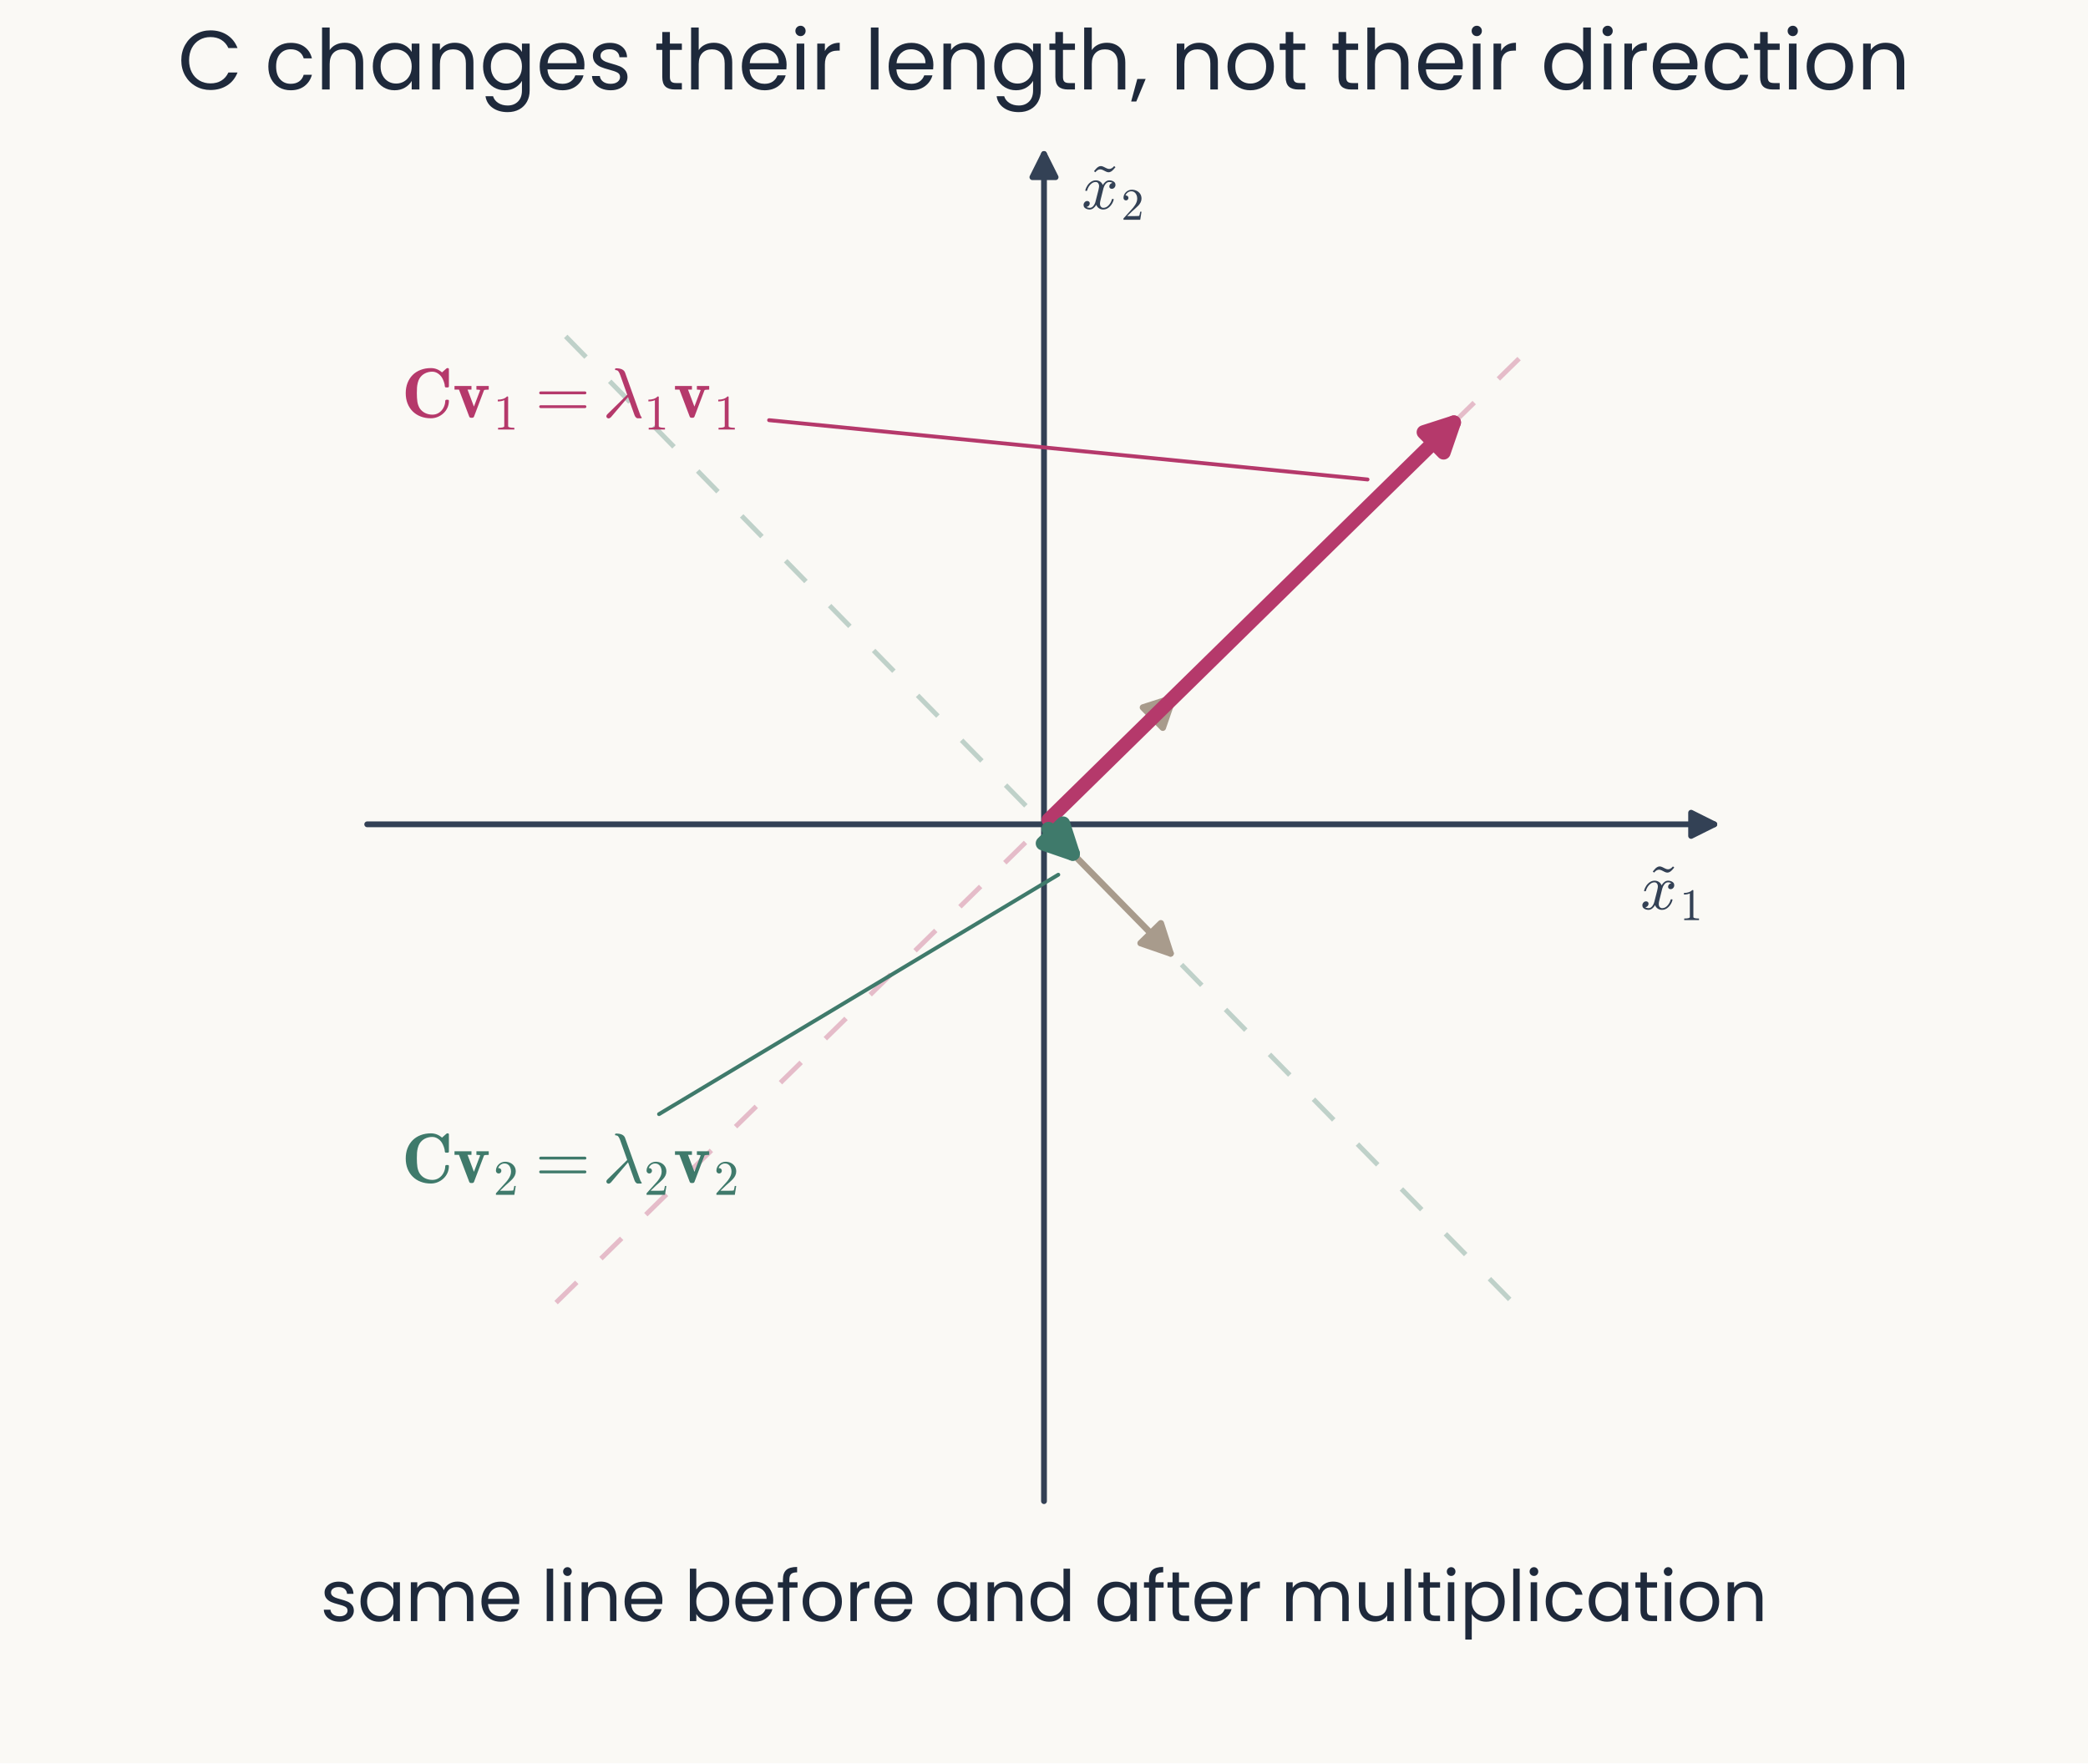
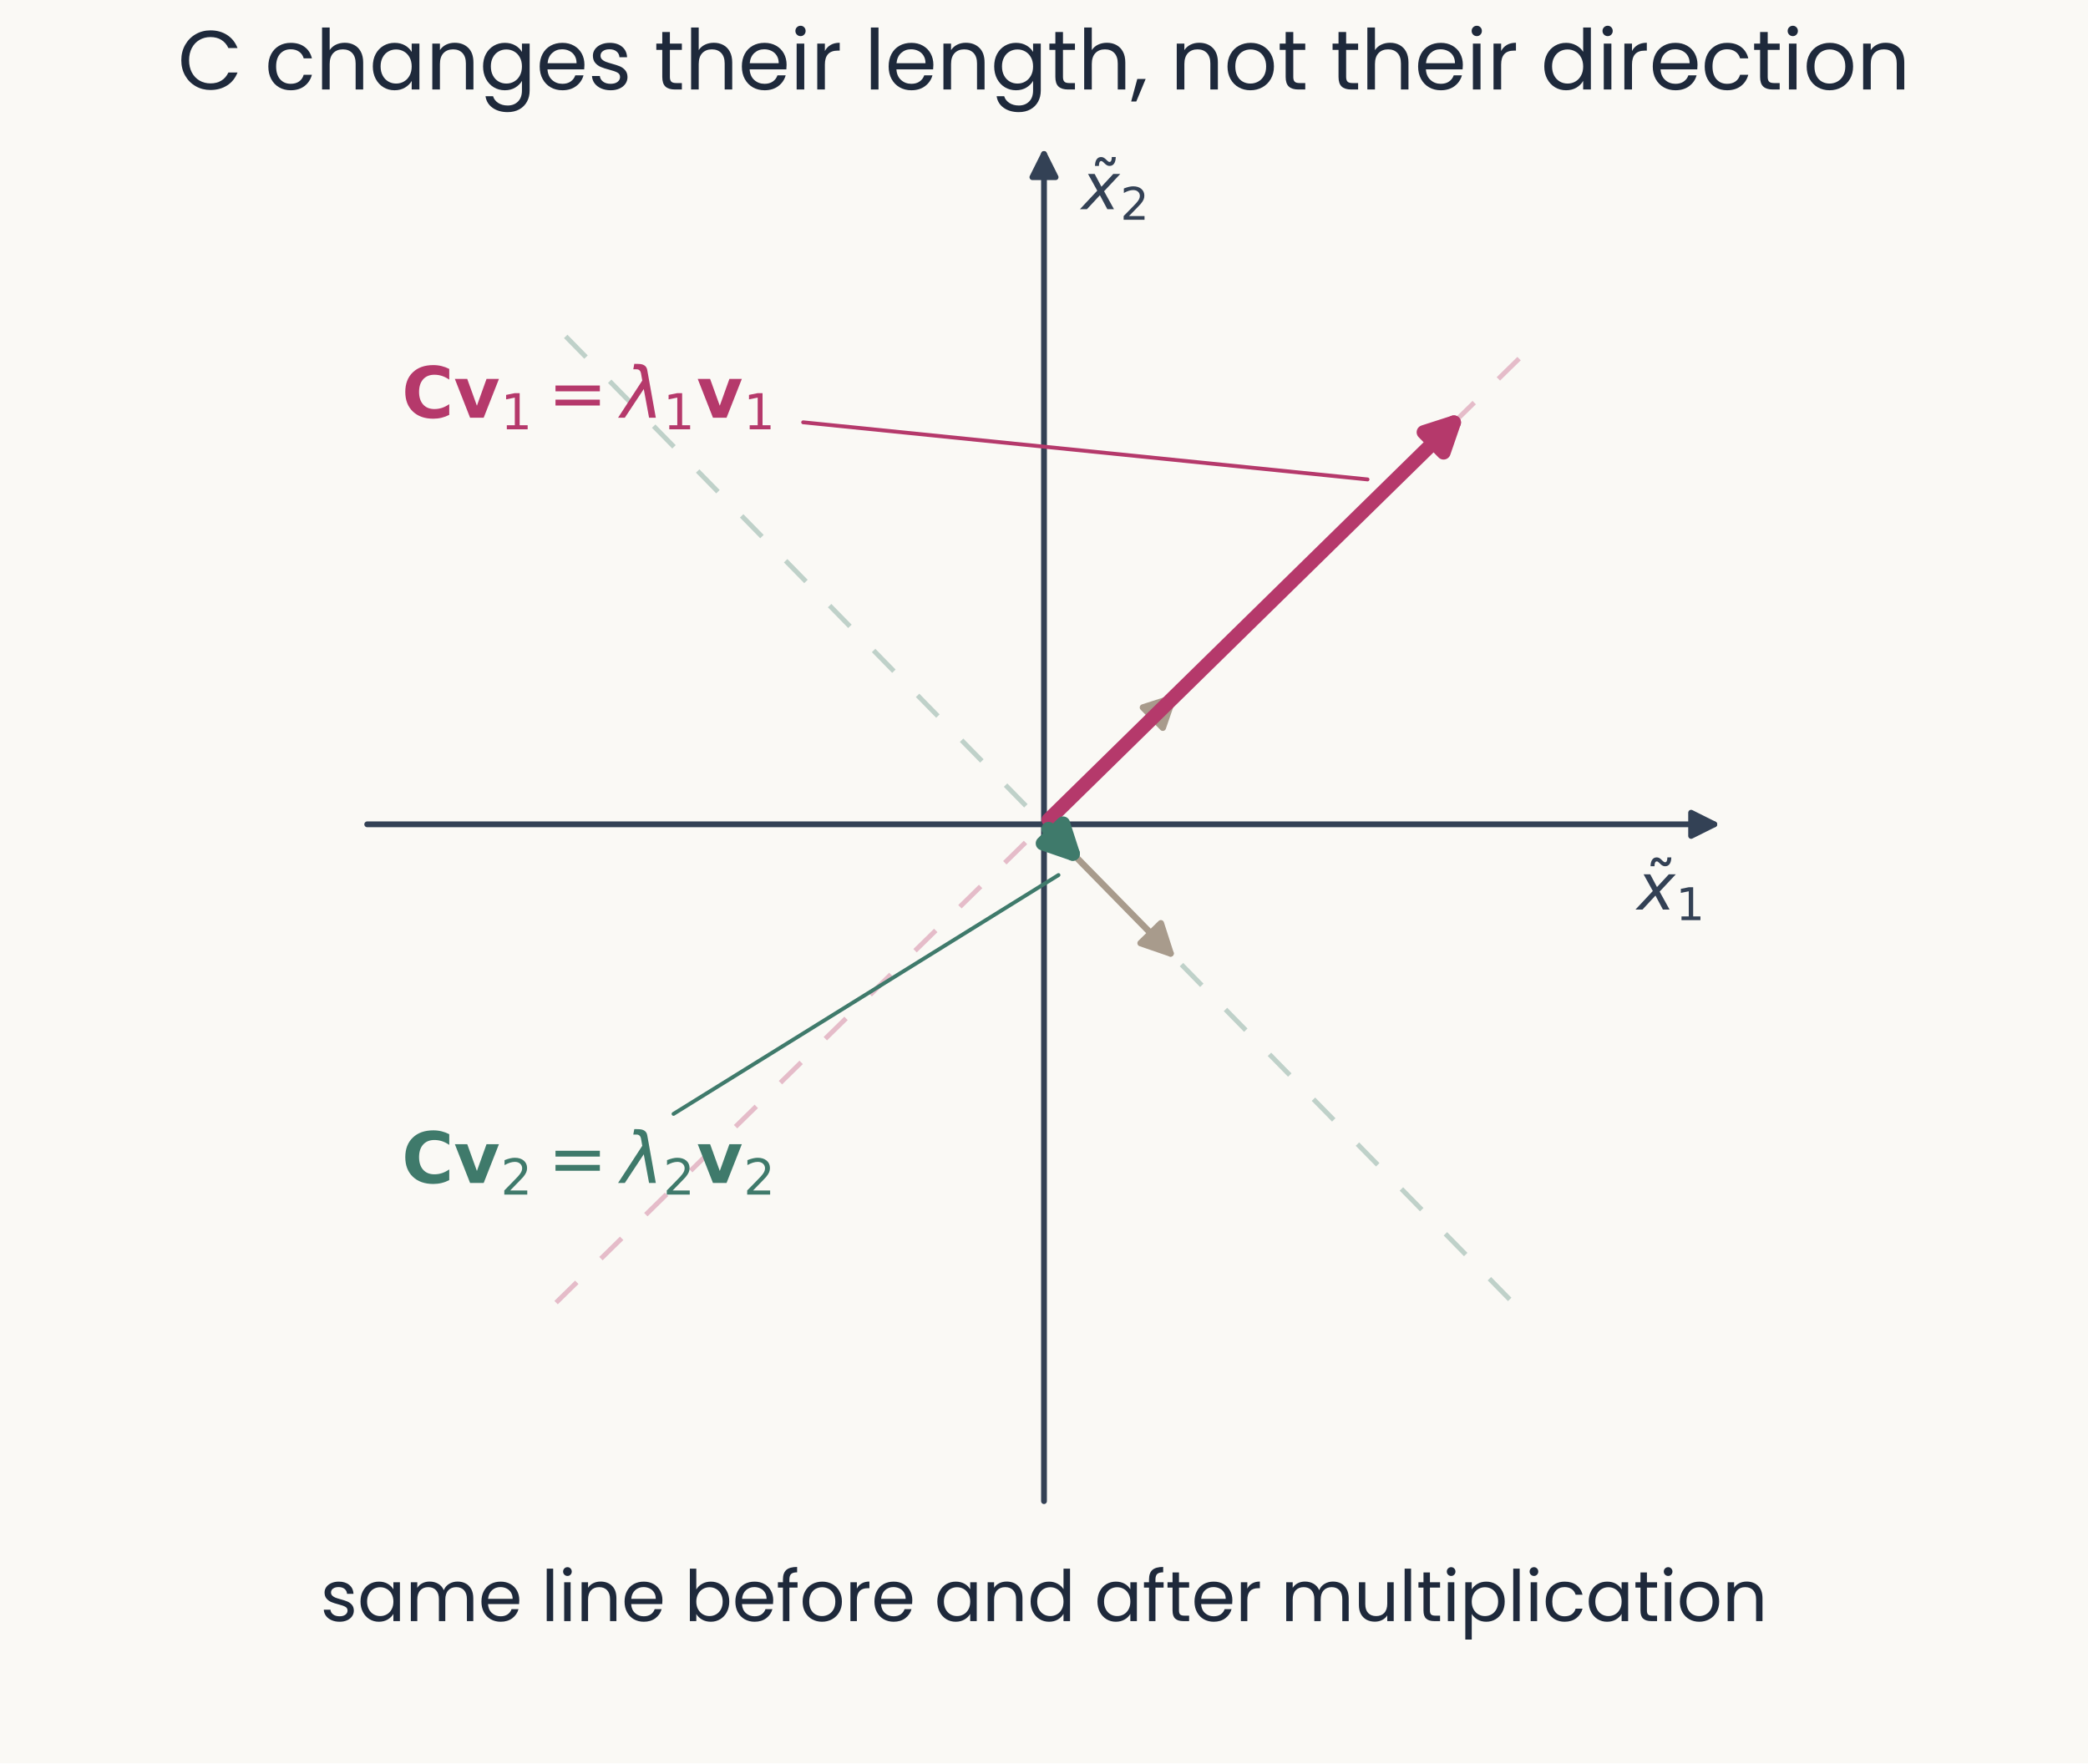
<svg xmlns="http://www.w3.org/2000/svg" xmlns:xlink="http://www.w3.org/1999/xlink" width="648pt" height="547.2pt" viewBox="0 0 648 547.2" version="1.1">
  <defs>
    <style type="text/css">*{stroke-linejoin: round; stroke-linecap: butt}</style>
  </defs>
  <g id="figure_1">
    <g id="patch_1">
      <path d="M 0 547.2  L 648 547.2  L 648 0  L 0 0  z " style="fill: #faf9f5" />
    </g>
    <g id="axes_1">
      <g id="patch_2">
        <path d="M 111.96 467.856  L 536.04 467.856  L 536.04 43.776  L 111.96 43.776  z " style="fill: #faf9f5" />
      </g>
      <g id="patch_3">
-         <path d="M 113.963 255.816  Q 324.002 255.816 532.028 255.816  " clip-path="url(#pe80a61fed7)" style="fill: none; stroke: #334155; stroke-width: 1.8; stroke-linecap: round" />
-         <path d="M 524.828 252.216  L 532.028 255.816  L 524.828 259.416  z " clip-path="url(#pe80a61fed7)" style="fill: #334155; stroke: #334155; stroke-width: 1.8; stroke-linecap: round" />
+         <path d="M 113.963 255.816  Q 324.002 255.816 532.028 255.816  " clip-path="url(#p0257b8c576)" style="fill: none; stroke: #334155; stroke-width: 1.8; stroke-linecap: round" />
+         <path d="M 524.828 252.216  L 532.028 255.816  L 524.828 259.416  z " clip-path="url(#p0257b8c576)" style="fill: #334155; stroke: #334155; stroke-width: 1.8; stroke-linecap: round" />
      </g>
      <g id="patch_4">
-         <path d="M 324 465.853  Q 324 255.814 324 47.788  " clip-path="url(#pe80a61fed7)" style="fill: none; stroke: #334155; stroke-width: 1.8; stroke-linecap: round" />
-         <path d="M 320.4 54.988  L 324 47.788  L 327.6 54.988  z " clip-path="url(#pe80a61fed7)" style="fill: #334155; stroke: #334155; stroke-width: 1.8; stroke-linecap: round" />
+         <path d="M 324 465.853  Q 324 255.814 324 47.788  " clip-path="url(#p0257b8c576)" style="fill: none; stroke: #334155; stroke-width: 1.8; stroke-linecap: round" />
+         <path d="M 320.4 54.988  L 324 47.788  L 327.6 54.988  z " clip-path="url(#p0257b8c576)" style="fill: #334155; stroke: #334155; stroke-width: 1.8; stroke-linecap: round" />
      </g>
      <g id="matplotlib.axis_1" />
      <g id="matplotlib.axis_2" />
      <g id="line2d_1">
-         <path d="M 172.578 404.248  L 475.422 107.384  " clip-path="url(#pe80a61fed7)" style="fill: none; stroke-dasharray: 9,10.5; stroke-dashoffset: 0; stroke: #b5396b; stroke-opacity: 0.32; stroke-width: 1.5" />
+         <path d="M 172.578 404.248  L 475.422 107.384  " clip-path="url(#p0257b8c576)" style="fill: none; stroke-dasharray: 9,10.5; stroke-dashoffset: 0; stroke: #b5396b; stroke-opacity: 0.32; stroke-width: 1.5" />
      </g>
      <g id="line2d_2">
-         <path d="M 175.568 104.394  L 472.432 407.238  " clip-path="url(#pe80a61fed7)" style="fill: none; stroke-dasharray: 9,10.5; stroke-dashoffset: 0; stroke: #3f7a6b; stroke-opacity: 0.32; stroke-width: 1.5" />
+         <path d="M 175.568 104.394  L 472.432 407.238  " clip-path="url(#p0257b8c576)" style="fill: none; stroke-dasharray: 9,10.5; stroke-dashoffset: 0; stroke: #3f7a6b; stroke-opacity: 0.32; stroke-width: 1.5" />
      </g>
      <g id="patch_5">
-         <path d="M 238.69 130.395  Q 331.549 139.598 424.408 148.8  " style="fill: none; stroke: #b5396b; stroke-width: 1.2; stroke-linecap: round" />
+         <path d="M 249.255 131.058  Q 336.831 139.921 424.407 148.783  " style="fill: none; stroke: #b5396b; stroke-width: 1.2; stroke-linecap: round" />
      </g>
      <g id="text_1">
        <g style="fill: #b5396b" transform="translate(124.6824 129.6312) scale(0.22 -0.22)">
          <defs>
-             <path id="Cmb10-43" d="M 1606 856  Q 1794 563 2098 409  Q 2403 256 2766 256  Q 3100 256 3364 432  Q 3628 609 3778 903  Q 3928 1197 3928 1522  Q 3950 1584 4013 1600  L 4178 1600  Q 4256 1581 4256 1503  Q 4256 1175 4128 887  Q 4000 600 3767 383  Q 3534 166 3240 47  Q 2947 -72 2631 -72  Q 2125 -72 1708 89  Q 1291 250 987 551  Q 684 853 521 1270  Q 359 1688 359 2194  Q 359 2703 523 3122  Q 688 3541 984 3837  Q 1281 4134 1703 4296  Q 2125 4459 2631 4459  Q 3194 4459 3634 4072  L 4044 4434  Q 4069 4450 4103 4459  L 4178 4459  Q 4241 4444 4256 4384  L 4256 2797  Q 4241 2728 4178 2713  L 3975 2713  Q 3906 2728 3891 2797  Q 3891 2975 3803 3223  Q 3716 3472 3609 3634  Q 3456 3859 3232 3996  Q 3009 4134 2753 4134  Q 2397 4134 2095 3981  Q 1794 3828 1606 3531  Q 1503 3359 1447 3134  Q 1391 2909 1377 2709  Q 1363 2509 1363 2209  L 1363 2188  Q 1363 1750 1409 1434  Q 1456 1119 1606 856  z " transform="scale(0.015625)" />
-             <path id="Cmb10-76" d="M 1466 91  L 544 2516  L 141 2516  L 141 2841  L 1672 2841  L 1672 2516  L 1319 2516  L 1894 984  L 2456 2463  Q 2456 2494 2342 2505  Q 2228 2516 2119 2516  L 2119 2841  L 3231 2841  L 3231 2516  Q 2828 2516 2803 2456  L 1906 91  Q 1866 -25 1741 -25  L 1631 -25  Q 1506 -25 1466 91  z " transform="scale(0.015625)" />
-             <path id="Cmr10-31" d="M 594 0  L 594 225  Q 1394 225 1394 428  L 1394 3788  Q 1063 3628 556 3628  L 556 3853  Q 1341 3853 1741 4263  L 1831 4263  Q 1853 4263 1873 4245  Q 1894 4228 1894 4206  L 1894 428  Q 1894 225 2694 225  L 2694 0  L 594 0  z " transform="scale(0.015625)" />
-             <path id="Cmr10-3d" d="M 481 850  Q 428 850 393 890  Q 359 931 359 978  Q 359 1031 393 1068  Q 428 1106 481 1106  L 4500 1106  Q 4547 1106 4581 1068  Q 4616 1031 4616 978  Q 4616 931 4581 890  Q 4547 850 4500 850  L 481 850  z M 481 2094  Q 428 2094 393 2131  Q 359 2169 359 2222  Q 359 2269 393 2309  Q 428 2350 481 2350  L 4500 2350  Q 4547 2350 4581 2309  Q 4616 2269 4616 2222  Q 4616 2169 4581 2131  Q 4547 2094 4500 2094  L 481 2094  z " transform="scale(0.015625)" />
-             <path id="Cmmi10-b8" d="M 325 109  Q 325 203 409 288  L 2209 2053  L 1575 3834  Q 1500 4038 1417 4156  Q 1334 4275 1178 4275  Q 1106 4275 1106 4359  Q 1113 4397 1138 4419  Q 1163 4441 1203 4441  Q 1875 4441 2016 4044  L 3316 416  Q 3400 144 3488 50  Q 3519 3 3519 -13  Q 3519 -72 3469 -72  L 3122 -72  Q 2963 -25 2869 206  L 2284 1844  L 738 25  Q 622 -84 531 -84  Q 450 -84 387 -28  Q 325 28 325 109  z " transform="scale(0.015625)" />
-           </defs>
-           <use xlink:href="#Cmb10-43" transform="translate(0 0.328125)" />
-           <use xlink:href="#Cmb10-76" transform="translate(72.2168 0.328125)" />
-           <use xlink:href="#Cmr10-31" transform="translate(129.3665 -16.67813) scale(0.7)" />
-           <use xlink:href="#Cmr10-3d" transform="translate(188.3024 0.328125)" />
-           <use xlink:href="#Cmmi10-b8" transform="translate(283.5466 0.328125)" />
-           <use xlink:href="#Cmr10-31" transform="translate(341.8473 -16.67813) scale(0.7)" />
-           <use xlink:href="#Cmb10-76" transform="translate(383.2247 0.328125)" />
-           <use xlink:href="#Cmr10-31" transform="translate(440.3744 -16.67813) scale(0.7)" />
+             <path id="DejaVuSans-Bold-43" d="M 4288 256  Q 3956 84 3597 -3  Q 3238 -91 2847 -91  Q 1681 -91 1000 561  Q 319 1213 319 2328  Q 319 3447 1000 4098  Q 1681 4750 2847 4750  Q 3238 4750 3597 4662  Q 3956 4575 4288 4403  L 4288 3438  Q 3953 3666 3628 3772  Q 3303 3878 2944 3878  Q 2300 3878 1931 3465  Q 1563 3053 1563 2328  Q 1563 1606 1931 1193  Q 2300 781 2944 781  Q 3303 781 3628 887  Q 3953 994 4288 1222  L 4288 256  z " transform="scale(0.015625)" />
+             <path id="DejaVuSans-Bold-76" d="M 97 3500  L 1216 3500  L 2088 1081  L 2956 3500  L 4078 3500  L 2700 0  L 1472 0  L 97 3500  z " transform="scale(0.015625)" />
+             <path id="DejaVuSans-31" d="M 794 531  L 1825 531  L 1825 4091  L 703 3866  L 703 4441  L 1819 4666  L 2450 4666  L 2450 531  L 3481 531  L 3481 0  L 794 0  L 794 531  z " transform="scale(0.015625)" />
+             <path id="DejaVuSans-3d" d="M 678 2906  L 4684 2906  L 4684 2381  L 678 2381  L 678 2906  z M 678 1631  L 4684 1631  L 4684 1100  L 678 1100  L 678 1631  z " transform="scale(0.015625)" />
+             <path id="DejaVuSans-Oblique-3bb" d="M 2350 4316  L 3125 0  L 2516 0  L 2038 2588  L 328 0  L -281 0  L 1903 3356  L 1794 3975  Q 1725 4369 1391 4369  L 1091 4369  L 1184 4863  L 1550 4856  Q 2253 4847 2350 4316  z " transform="scale(0.015625)" />
+           </defs>
+           <use xlink:href="#DejaVuSans-Bold-43" transform="translate(0 0.015625)" />
+           <use xlink:href="#DejaVuSans-Bold-76" transform="translate(73.38867 0.015625)" />
+           <use xlink:href="#DejaVuSans-31" transform="translate(139.5312 -16.39062) scale(0.7)" />
+           <use xlink:href="#DejaVuSans-3d" transform="translate(206.2842 0.015625)" />
+           <use xlink:href="#DejaVuSans-Oblique-3bb" transform="translate(309.5557 0.015625)" />
+           <use xlink:href="#DejaVuSans-31" transform="translate(368.7354 -16.39062) scale(0.7)" />
+           <use xlink:href="#DejaVuSans-Bold-76" transform="translate(416.0059 0.015625)" />
+           <use xlink:href="#DejaVuSans-31" transform="translate(482.1484 -16.39062) scale(0.7)" />
        </g>
      </g>
      <g id="patch_6">
-         <path d="M 204.528 345.751  Q 266.483 308.602 328.437 271.454  " style="fill: none; stroke: #3f7a6b; stroke-width: 1.2; stroke-linecap: round" />
+         <path d="M 209.03 345.676  Q 268.763 308.618 328.496 271.56  " style="fill: none; stroke: #3f7a6b; stroke-width: 1.2; stroke-linecap: round" />
      </g>
      <g id="text_2">
        <g style="fill: #3f7a6b" transform="translate(124.6824 367.116) scale(0.22 -0.22)">
          <defs>
-             <path id="Cmr10-32" d="M 319 0  L 319 172  Q 319 188 331 206  L 1325 1306  Q 1550 1550 1690 1715  Q 1831 1881 1968 2097  Q 2106 2313 2186 2536  Q 2266 2759 2266 3009  Q 2266 3272 2169 3511  Q 2072 3750 1880 3894  Q 1688 4038 1416 4038  Q 1138 4038 916 3870  Q 694 3703 603 3438  Q 628 3444 672 3444  Q 816 3444 917 3347  Q 1019 3250 1019 3097  Q 1019 2950 917 2848  Q 816 2747 672 2747  Q 522 2747 420 2851  Q 319 2956 319 3097  Q 319 3338 409 3548  Q 500 3759 670 3923  Q 841 4088 1055 4175  Q 1269 4263 1509 4263  Q 1875 4263 2190 4108  Q 2506 3953 2690 3670  Q 2875 3388 2875 3009  Q 2875 2731 2753 2481  Q 2631 2231 2440 2026  Q 2250 1822 1953 1562  Q 1656 1303 1563 1216  L 838 519  L 1453 519  Q 1906 519 2211 526  Q 2516 534 2534 550  Q 2609 631 2688 1141  L 2875 1141  L 2694 0  L 319 0  z " transform="scale(0.015625)" />
-           </defs>
-           <use xlink:href="#Cmb10-43" transform="translate(0 0.328125)" />
-           <use xlink:href="#Cmb10-76" transform="translate(72.2168 0.328125)" />
-           <use xlink:href="#Cmr10-32" transform="translate(129.3665 -16.67813) scale(0.7)" />
-           <use xlink:href="#Cmr10-3d" transform="translate(188.3024 0.328125)" />
-           <use xlink:href="#Cmmi10-b8" transform="translate(283.5466 0.328125)" />
-           <use xlink:href="#Cmr10-32" transform="translate(341.8473 -16.67813) scale(0.7)" />
-           <use xlink:href="#Cmb10-76" transform="translate(383.2247 0.328125)" />
-           <use xlink:href="#Cmr10-32" transform="translate(440.3744 -16.67813) scale(0.7)" />
+             <path id="DejaVuSans-32" d="M 1228 531  L 3431 531  L 3431 0  L 469 0  L 469 531  Q 828 903 1448 1529  Q 2069 2156 2228 2338  Q 2531 2678 2651 2914  Q 2772 3150 2772 3378  Q 2772 3750 2511 3984  Q 2250 4219 1831 4219  Q 1534 4219 1204 4116  Q 875 4013 500 3803  L 500 4441  Q 881 4594 1212 4672  Q 1544 4750 1819 4750  Q 2544 4750 2975 4387  Q 3406 4025 3406 3419  Q 3406 3131 3298 2873  Q 3191 2616 2906 2266  Q 2828 2175 2409 1742  Q 1991 1309 1228 531  z " transform="scale(0.015625)" />
+           </defs>
+           <use xlink:href="#DejaVuSans-Bold-43" transform="translate(0 0.015625)" />
+           <use xlink:href="#DejaVuSans-Bold-76" transform="translate(73.38867 0.015625)" />
+           <use xlink:href="#DejaVuSans-32" transform="translate(139.5312 -16.39062) scale(0.7)" />
+           <use xlink:href="#DejaVuSans-3d" transform="translate(206.2842 0.015625)" />
+           <use xlink:href="#DejaVuSans-Oblique-3bb" transform="translate(309.5557 0.015625)" />
+           <use xlink:href="#DejaVuSans-32" transform="translate(368.7354 -16.39062) scale(0.7)" />
+           <use xlink:href="#DejaVuSans-Bold-76" transform="translate(416.0059 0.015625)" />
+           <use xlink:href="#DejaVuSans-32" transform="translate(482.1484 -16.39062) scale(0.7)" />
        </g>
      </g>
      <g id="text_3">
        <g style="fill: #1e293b" transform="translate(99.45047 503.0863) scale(0.22 -0.22)">
          <defs>
            <path id="Poppins-Regular-73" d="M 1734 -58  Q 1331 -58 1011 80  Q 691 218 505 464  Q 320 710 301 1030  L 902 1030  Q 928 768 1149 601  Q 1370 435 1728 435  Q 2061 435 2253 582  Q 2445 730 2445 954  Q 2445 1184 2240 1296  Q 2035 1408 1606 1517  Q 1216 1619 969 1724  Q 723 1830 547 2038  Q 371 2246 371 2586  Q 371 2854 531 3078  Q 691 3302 985 3433  Q 1280 3565 1658 3565  Q 2240 3565 2598 3270  Q 2957 2976 2982 2464  L 2400 2464  Q 2381 2739 2179 2905  Q 1978 3072 1638 3072  Q 1325 3072 1139 2937  Q 954 2803 954 2586  Q 954 2413 1066 2301  Q 1178 2189 1347 2121  Q 1517 2054 1818 1971  Q 2195 1869 2432 1769  Q 2669 1670 2838 1472  Q 3008 1274 3014 954  Q 3014 666 2854 435  Q 2694 205 2403 73  Q 2112 -58 1734 -58  z " transform="scale(0.015625)" />
            <path id="Poppins-Regular-61" d="M 275 1766  Q 275 2304 492 2710  Q 710 3117 1091 3341  Q 1472 3565 1939 3565  Q 2400 3565 2739 3366  Q 3078 3168 3245 2867  L 3245 3507  L 3834 3507  L 3834 0  L 3245 0  L 3245 653  Q 3072 346 2729 144  Q 2387 -58 1933 -58  Q 1466 -58 1088 172  Q 710 403 492 819  Q 275 1235 275 1766  z M 3245 1760  Q 3245 2157 3085 2451  Q 2925 2746 2653 2902  Q 2381 3059 2054 3059  Q 1728 3059 1459 2905  Q 1190 2752 1030 2457  Q 870 2163 870 1766  Q 870 1363 1030 1065  Q 1190 768 1459 611  Q 1728 454 2054 454  Q 2381 454 2653 611  Q 2925 768 3085 1065  Q 3245 1363 3245 1760  z " transform="scale(0.015625)" />
            <path id="Poppins-Regular-6d" d="M 4710 3571  Q 5120 3571 5440 3401  Q 5760 3232 5945 2893  Q 6131 2554 6131 2067  L 6131 0  L 5555 0  L 5555 1984  Q 5555 2509 5296 2787  Q 5037 3066 4595 3066  Q 4141 3066 3872 2774  Q 3603 2483 3603 1933  L 3603 0  L 3027 0  L 3027 1984  Q 3027 2509 2768 2787  Q 2509 3066 2067 3066  Q 1613 3066 1344 2774  Q 1075 2483 1075 1933  L 1075 0  L 493 0  L 493 3507  L 1075 3507  L 1075 3002  Q 1248 3277 1539 3424  Q 1830 3571 2182 3571  Q 2624 3571 2963 3372  Q 3302 3174 3469 2790  Q 3616 3162 3955 3366  Q 4294 3571 4710 3571  z " transform="scale(0.015625)" />
            <path id="Poppins-Regular-65" d="M 3693 1888  Q 3693 1722 3674 1536  L 870 1536  Q 902 1018 1225 726  Q 1549 435 2010 435  Q 2387 435 2640 611  Q 2893 787 2995 1082  L 3622 1082  Q 3482 576 3059 259  Q 2637 -58 2010 -58  Q 1510 -58 1116 166  Q 723 390 499 803  Q 275 1216 275 1760  Q 275 2304 492 2713  Q 710 3123 1104 3344  Q 1498 3565 2010 3565  Q 2509 3565 2893 3347  Q 3277 3130 3485 2749  Q 3693 2368 3693 1888  z M 3091 2010  Q 3091 2342 2944 2582  Q 2797 2822 2544 2947  Q 2291 3072 1984 3072  Q 1542 3072 1232 2790  Q 922 2509 877 2010  L 3091 2010  z " transform="scale(0.015625)" />
            <path id="Poppins-Regular-20" transform="scale(0.015625)" />
            <path id="Poppins-Regular-6c" d="M 1075 4736  L 1075 0  L 493 0  L 493 4736  L 1075 4736  z " transform="scale(0.015625)" />
            <path id="Poppins-Regular-69" d="M 794 4077  Q 627 4077 512 4192  Q 397 4307 397 4474  Q 397 4640 512 4755  Q 627 4870 794 4870  Q 954 4870 1066 4755  Q 1178 4640 1178 4474  Q 1178 4307 1066 4192  Q 954 4077 794 4077  z M 1075 3507  L 1075 0  L 493 0  L 493 3507  L 1075 3507  z " transform="scale(0.015625)" />
            <path id="Poppins-Regular-6e" d="M 2202 3571  Q 2842 3571 3238 3184  Q 3635 2797 3635 2067  L 3635 0  L 3059 0  L 3059 1984  Q 3059 2509 2796 2787  Q 2534 3066 2080 3066  Q 1619 3066 1347 2778  Q 1075 2490 1075 1939  L 1075 0  L 493 0  L 493 3507  L 1075 3507  L 1075 3008  Q 1248 3277 1545 3424  Q 1843 3571 2202 3571  z " transform="scale(0.015625)" />
            <path id="Poppins-Regular-62" d="M 1075 2854  Q 1254 3168 1600 3366  Q 1946 3565 2387 3565  Q 2861 3565 3238 3341  Q 3616 3117 3833 2710  Q 4051 2304 4051 1766  Q 4051 1235 3833 819  Q 3616 403 3235 172  Q 2854 -58 2387 -58  Q 1933 -58 1590 140  Q 1248 339 1075 646  L 1075 0  L 493 0  L 493 4736  L 1075 4736  L 1075 2854  z M 3456 1766  Q 3456 2163 3296 2457  Q 3136 2752 2864 2905  Q 2592 3059 2266 3059  Q 1946 3059 1674 2902  Q 1402 2746 1238 2448  Q 1075 2150 1075 1760  Q 1075 1363 1238 1065  Q 1402 768 1674 611  Q 1946 454 2266 454  Q 2592 454 2864 611  Q 3136 768 3296 1065  Q 3456 1363 3456 1766  z " transform="scale(0.015625)" />
            <path id="Poppins-Regular-66" d="M 1920 3027  L 1184 3027  L 1184 0  L 602 0  L 602 3027  L 147 3027  L 147 3507  L 602 3507  L 602 3757  Q 602 4346 906 4618  Q 1210 4890 1882 4890  L 1882 4403  Q 1498 4403 1341 4252  Q 1184 4102 1184 3757  L 1184 3507  L 1920 3507  L 1920 3027  z " transform="scale(0.015625)" />
            <path id="Poppins-Regular-6f" d="M 2022 -58  Q 1530 -58 1130 166  Q 730 390 502 803  Q 275 1216 275 1760  Q 275 2298 508 2710  Q 742 3123 1145 3344  Q 1549 3565 2048 3565  Q 2547 3565 2950 3344  Q 3354 3123 3587 2713  Q 3821 2304 3821 1760  Q 3821 1216 3581 803  Q 3341 390 2931 166  Q 2522 -58 2022 -58  z M 2022 454  Q 2336 454 2611 601  Q 2886 749 3056 1043  Q 3226 1338 3226 1760  Q 3226 2182 3059 2476  Q 2893 2771 2624 2915  Q 2355 3059 2042 3059  Q 1722 3059 1456 2915  Q 1190 2771 1030 2476  Q 870 2182 870 1760  Q 870 1331 1027 1036  Q 1184 742 1446 598  Q 1709 454 2022 454  z " transform="scale(0.015625)" />
            <path id="Poppins-Regular-72" d="M 1075 2938  Q 1229 3238 1513 3404  Q 1798 3571 2208 3571  L 2208 2970  L 2054 2970  Q 1075 2970 1075 1907  L 1075 0  L 493 0  L 493 3507  L 1075 3507  L 1075 2938  z " transform="scale(0.015625)" />
            <path id="Poppins-Regular-64" d="M 275 1766  Q 275 2304 492 2710  Q 710 3117 1091 3341  Q 1472 3565 1946 3565  Q 2355 3565 2707 3376  Q 3059 3187 3245 2880  L 3245 4736  L 3834 4736  L 3834 0  L 3245 0  L 3245 659  Q 3072 346 2733 144  Q 2394 -58 1939 -58  Q 1472 -58 1091 172  Q 710 403 492 819  Q 275 1235 275 1766  z M 3245 1760  Q 3245 2157 3085 2451  Q 2925 2746 2653 2902  Q 2381 3059 2054 3059  Q 1728 3059 1459 2905  Q 1190 2752 1030 2457  Q 870 2163 870 1766  Q 870 1363 1030 1065  Q 1190 768 1459 611  Q 1728 454 2054 454  Q 2381 454 2653 611  Q 2925 768 3085 1065  Q 3245 1363 3245 1760  z " transform="scale(0.015625)" />
            <path id="Poppins-Regular-74" d="M 1203 3027  L 1203 960  Q 1203 704 1312 598  Q 1421 493 1690 493  L 2118 493  L 2118 0  L 1594 0  Q 1107 0 864 224  Q 621 448 621 960  L 621 3027  L 166 3027  L 166 3507  L 621 3507  L 621 4390  L 1203 4390  L 1203 3507  L 2118 3507  L 2118 3027  L 1203 3027  z " transform="scale(0.015625)" />
            <path id="Poppins-Regular-75" d="M 3603 3507  L 3603 0  L 3021 0  L 3021 518  Q 2854 250 2556 99  Q 2259 -51 1901 -51  Q 1491 -51 1164 118  Q 838 288 649 627  Q 461 966 461 1453  L 461 3507  L 1037 3507  L 1037 1530  Q 1037 1011 1299 732  Q 1562 454 2016 454  Q 2483 454 2752 742  Q 3021 1030 3021 1581  L 3021 3507  L 3603 3507  z " transform="scale(0.015625)" />
            <path id="Poppins-Regular-70" d="M 1075 2861  Q 1248 3162 1590 3363  Q 1933 3565 2387 3565  Q 2854 3565 3235 3341  Q 3616 3117 3833 2710  Q 4051 2304 4051 1766  Q 4051 1235 3833 819  Q 3616 403 3235 172  Q 2854 -58 2387 -58  Q 1939 -58 1596 144  Q 1254 346 1075 646  L 1075 -1664  L 493 -1664  L 493 3507  L 1075 3507  L 1075 2861  z M 3456 1766  Q 3456 2163 3296 2457  Q 3136 2752 2864 2905  Q 2592 3059 2266 3059  Q 1946 3059 1674 2902  Q 1402 2746 1238 2448  Q 1075 2150 1075 1760  Q 1075 1363 1238 1065  Q 1402 768 1674 611  Q 1946 454 2266 454  Q 2592 454 2864 611  Q 3136 768 3296 1065  Q 3456 1363 3456 1766  z " transform="scale(0.015625)" />
            <path id="Poppins-Regular-63" d="M 275 1760  Q 275 2304 492 2710  Q 710 3117 1097 3341  Q 1485 3565 1984 3565  Q 2630 3565 3049 3251  Q 3469 2938 3603 2381  L 2976 2381  Q 2886 2701 2627 2886  Q 2368 3072 1984 3072  Q 1485 3072 1177 2729  Q 870 2387 870 1760  Q 870 1126 1177 780  Q 1485 435 1984 435  Q 2368 435 2624 614  Q 2880 794 2976 1126  L 3603 1126  Q 3462 589 3040 265  Q 2618 -58 1984 -58  Q 1485 -58 1097 166  Q 710 390 492 800  Q 275 1210 275 1760  z " transform="scale(0.015625)" />
          </defs>
          <use xlink:href="#Poppins-Regular-73" />
          <use xlink:href="#Poppins-Regular-61" transform="translate(52.2 0)" />
          <use xlink:href="#Poppins-Regular-6d" transform="translate(119.8 0)" />
          <use xlink:href="#Poppins-Regular-65" transform="translate(222.8 0)" />
          <use xlink:href="#Poppins-Regular-20" transform="translate(284.8 0)" />
          <use xlink:href="#Poppins-Regular-6c" transform="translate(311.5 0)" />
          <use xlink:href="#Poppins-Regular-69" transform="translate(336.0999 0)" />
          <use xlink:href="#Poppins-Regular-6e" transform="translate(360.6999 0)" />
          <use xlink:href="#Poppins-Regular-65" transform="translate(424.6999 0)" />
          <use xlink:href="#Poppins-Regular-20" transform="translate(486.6999 0)" />
          <use xlink:href="#Poppins-Regular-62" transform="translate(513.3999 0)" />
          <use xlink:href="#Poppins-Regular-65" transform="translate(580.9999 0)" />
          <use xlink:href="#Poppins-Regular-66" transform="translate(642.9999 0)" />
          <use xlink:href="#Poppins-Regular-6f" transform="translate(675.8999 0)" />
          <use xlink:href="#Poppins-Regular-72" transform="translate(739.8999 0)" />
          <use xlink:href="#Poppins-Regular-65" transform="translate(777.1998 0)" />
          <use xlink:href="#Poppins-Regular-20" transform="translate(839.1998 0)" />
          <use xlink:href="#Poppins-Regular-61" transform="translate(865.8998 0)" />
          <use xlink:href="#Poppins-Regular-6e" transform="translate(933.4998 0)" />
          <use xlink:href="#Poppins-Regular-64" transform="translate(997.4998 0)" />
          <use xlink:href="#Poppins-Regular-20" transform="translate(1065.1 0)" />
          <use xlink:href="#Poppins-Regular-61" transform="translate(1091.8 0)" />
          <use xlink:href="#Poppins-Regular-66" transform="translate(1159.4 0)" />
          <use xlink:href="#Poppins-Regular-74" transform="translate(1192.3 0)" />
          <use xlink:href="#Poppins-Regular-65" transform="translate(1228.7 0)" />
          <use xlink:href="#Poppins-Regular-72" transform="translate(1290.7 0)" />
          <use xlink:href="#Poppins-Regular-20" transform="translate(1328 0)" />
          <use xlink:href="#Poppins-Regular-6d" transform="translate(1354.7 0)" />
          <use xlink:href="#Poppins-Regular-75" transform="translate(1457.7 0)" />
          <use xlink:href="#Poppins-Regular-6c" transform="translate(1521.7 0)" />
          <use xlink:href="#Poppins-Regular-74" transform="translate(1546.3 0)" />
          <use xlink:href="#Poppins-Regular-69" transform="translate(1582.7 0)" />
          <use xlink:href="#Poppins-Regular-70" transform="translate(1607.3 0)" />
          <use xlink:href="#Poppins-Regular-6c" transform="translate(1674.9 0)" />
          <use xlink:href="#Poppins-Regular-69" transform="translate(1699.5 0)" />
          <use xlink:href="#Poppins-Regular-63" transform="translate(1724.1 0)" />
          <use xlink:href="#Poppins-Regular-61" transform="translate(1784.8 0)" />
          <use xlink:href="#Poppins-Regular-74" transform="translate(1852.4 0)" />
          <use xlink:href="#Poppins-Regular-69" transform="translate(1888.8 0)" />
          <use xlink:href="#Poppins-Regular-6f" transform="translate(1913.4 0)" />
          <use xlink:href="#Poppins-Regular-6e" transform="translate(1977.4 0)" />
        </g>
      </g>
      <g id="text_4">
-         <g style="fill: #334155" transform="translate(509.0788 282.2782) scale(0.2 -0.2)">
-           <defs>
-             <path id="Cmr10-7e" d="M 531 3769  L 716 3988  Q 966 4275 1216 4275  Q 1338 4275 1483 4203  Q 1628 4131 1773 4059  Q 1919 3988 2041 3988  Q 2297 3988 2534 4275  L 2663 4166  L 2478 3950  Q 2225 3659 1978 3659  Q 1856 3659 1711 3732  Q 1566 3806 1420 3878  Q 1275 3950 1153 3950  Q 897 3950 659 3659  L 531 3769  z " transform="scale(0.015625)" />
-             <path id="Cmmi10-78" d="M 500 184  Q 613 97 819 97  Q 1019 97 1172 289  Q 1325 481 1381 709  L 1672 1844  Q 1741 2153 1741 2266  Q 1741 2425 1652 2544  Q 1563 2663 1403 2663  Q 1200 2663 1022 2536  Q 844 2409 722 2214  Q 600 2019 550 1819  Q 538 1778 500 1778  L 422 1778  Q 372 1778 372 1838  L 372 1856  Q 434 2094 584 2320  Q 734 2547 951 2687  Q 1169 2828 1416 2828  Q 1650 2828 1839 2703  Q 2028 2578 2106 2363  Q 2216 2559 2386 2693  Q 2556 2828 2759 2828  Q 2897 2828 3040 2779  Q 3184 2731 3275 2631  Q 3366 2531 3366 2381  Q 3366 2219 3261 2101  Q 3156 1984 2994 1984  Q 2891 1984 2822 2050  Q 2753 2116 2753 2216  Q 2753 2350 2845 2451  Q 2938 2553 3066 2572  Q 2950 2663 2747 2663  Q 2541 2663 2389 2472  Q 2238 2281 2175 2047  L 1894 916  Q 1825 659 1825 494  Q 1825 331 1917 214  Q 2009 97 2163 97  Q 2463 97 2698 361  Q 2934 625 3009 941  Q 3022 978 3059 978  L 3138 978  Q 3163 978 3178 961  Q 3194 944 3194 922  Q 3194 916 3188 903  Q 3097 522 2806 225  Q 2516 -72 2150 -72  Q 1916 -72 1727 54  Q 1538 181 1459 397  Q 1359 209 1182 68  Q 1006 -72 806 -72  Q 669 -72 523 -23  Q 378 25 287 125  Q 197 225 197 378  Q 197 528 301 651  Q 406 775 563 775  Q 669 775 741 711  Q 813 647 813 544  Q 813 409 723 309  Q 634 209 500 184  z " transform="scale(0.015625)" />
-           </defs>
-           <use xlink:href="#Cmr10-7e" transform="translate(10.97315 0.203125)" />
-           <use xlink:href="#Cmmi10-78" transform="translate(0 0.6875)" />
-           <use xlink:href="#Cmr10-31" transform="translate(61.54422 -16.31875) scale(0.7)" />
+         <g style="fill: #334155" transform="translate(508.0788 282.2782) scale(0.2 -0.2)">
+           <defs>
+             <path id="DejaVuSans-303" d="M -1621 4281  L -1799 4453  Q -1867 4516 -1919 4545  Q -1971 4575 -2011 4575  Q -2130 4575 -2186 4461  Q -2242 4347 -2249 4091  L -2639 4091  Q -2633 4513 -2473 4742  Q -2314 4972 -2030 4972  Q -1911 4972 -1811 4928  Q -1711 4884 -1596 4781  L -1417 4609  Q -1349 4547 -1297 4517  Q -1246 4488 -1205 4488  Q -1086 4488 -1030 4602  Q -974 4716 -967 4972  L -577 4972  Q -583 4550 -742 4320  Q -902 4091 -1186 4091  Q -1305 4091 -1405 4134  Q -1505 4178 -1621 4281  z " transform="scale(0.015625)" />
+             <path id="DejaVuSans-Oblique-78" d="M 3841 3500  L 2234 1784  L 3219 0  L 2559 0  L 1819 1388  L 531 0  L -166 0  L 1556 1844  L 641 3500  L 1300 3500  L 1972 2234  L 3144 3500  L 3841 3500  z " transform="scale(0.015625)" />
+           </defs>
+           <use xlink:href="#DejaVuSans-303" transform="translate(62.0293 3.3125)" />
+           <use xlink:href="#DejaVuSans-Oblique-78" transform="translate(0 0.046875)" />
+           <use xlink:href="#DejaVuSans-31" transform="translate(60.13672 -16.35938) scale(0.7)" />
        </g>
      </g>
      <g id="text_5">
        <g style="fill: #334155" transform="translate(335.6622 64.9372) scale(0.2 -0.2)">
-           <use xlink:href="#Cmr10-7e" transform="translate(10.97315 0.203125)" />
-           <use xlink:href="#Cmmi10-78" transform="translate(0 0.6875)" />
-           <use xlink:href="#Cmr10-32" transform="translate(61.54422 -16.31875) scale(0.7)" />
+           <use xlink:href="#DejaVuSans-303" transform="translate(62.0293 3.3125)" />
+           <use xlink:href="#DejaVuSans-Oblique-78" transform="translate(0 0.046875)" />
+           <use xlink:href="#DejaVuSans-32" transform="translate(60.13672 -16.35938) scale(0.7)" />
        </g>
      </g>
      <g id="text_6">
        <g style="fill: #1e293b" transform="translate(55.14781 27.776) scale(0.26 -0.26)">
          <defs>
            <path id="Poppins-Regular-43" d="M 275 2234  Q 275 2886 569 3408  Q 864 3930 1373 4224  Q 1882 4518 2502 4518  Q 3232 4518 3776 4166  Q 4320 3814 4570 3168  L 3872 3168  Q 3686 3571 3337 3788  Q 2989 4006 2502 4006  Q 2035 4006 1664 3788  Q 1293 3571 1081 3171  Q 870 2771 870 2234  Q 870 1702 1081 1302  Q 1293 902 1664 684  Q 2035 467 2502 467  Q 2989 467 3337 681  Q 3686 896 3872 1299  L 4570 1299  Q 4320 659 3776 310  Q 3232 -38 2502 -38  Q 1882 -38 1373 253  Q 864 544 569 1062  Q 275 1581 275 2234  z " transform="scale(0.015625)" />
            <path id="Poppins-Regular-68" d="M 2234 3571  Q 2630 3571 2950 3401  Q 3270 3232 3452 2893  Q 3635 2554 3635 2067  L 3635 0  L 3059 0  L 3059 1984  Q 3059 2509 2796 2787  Q 2534 3066 2080 3066  Q 1619 3066 1347 2778  Q 1075 2490 1075 1939  L 1075 0  L 493 0  L 493 4736  L 1075 4736  L 1075 3008  Q 1248 3277 1552 3424  Q 1856 3571 2234 3571  z " transform="scale(0.015625)" />
            <path id="Poppins-Regular-67" d="M 1939 3565  Q 2394 3565 2736 3366  Q 3078 3168 3245 2867  L 3245 3507  L 3834 3507  L 3834 -77  Q 3834 -557 3629 -931  Q 3424 -1306 3043 -1517  Q 2662 -1728 2157 -1728  Q 1466 -1728 1005 -1401  Q 544 -1075 461 -512  L 1037 -512  Q 1133 -832 1433 -1027  Q 1734 -1222 2157 -1222  Q 2637 -1222 2941 -921  Q 3245 -621 3245 -77  L 3245 659  Q 3072 352 2733 147  Q 2394 -58 1939 -58  Q 1472 -58 1091 172  Q 710 403 492 819  Q 275 1235 275 1766  Q 275 2304 492 2710  Q 710 3117 1091 3341  Q 1472 3565 1939 3565  z M 3245 1760  Q 3245 2157 3085 2451  Q 2925 2746 2653 2902  Q 2381 3059 2054 3059  Q 1728 3059 1459 2905  Q 1190 2752 1030 2457  Q 870 2163 870 1766  Q 870 1363 1030 1065  Q 1190 768 1459 611  Q 1728 454 2054 454  Q 2381 454 2653 611  Q 2925 768 3085 1065  Q 3245 1363 3245 1760  z " transform="scale(0.015625)" />
            <path id="Poppins-Regular-2c" d="M 1094 806  L 378 -915  L -13 -915  L 454 806  L 1094 806  z " transform="scale(0.015625)" />
          </defs>
          <use xlink:href="#Poppins-Regular-43" />
          <use xlink:href="#Poppins-Regular-20" transform="translate(77.19998 0)" />
          <use xlink:href="#Poppins-Regular-63" transform="translate(103.9 0)" />
          <use xlink:href="#Poppins-Regular-68" transform="translate(164.6 0)" />
          <use xlink:href="#Poppins-Regular-61" transform="translate(228.6 0)" />
          <use xlink:href="#Poppins-Regular-6e" transform="translate(296.2 0)" />
          <use xlink:href="#Poppins-Regular-67" transform="translate(360.1999 0)" />
          <use xlink:href="#Poppins-Regular-65" transform="translate(427.7999 0)" />
          <use xlink:href="#Poppins-Regular-73" transform="translate(489.7999 0)" />
          <use xlink:href="#Poppins-Regular-20" transform="translate(541.9999 0)" />
          <use xlink:href="#Poppins-Regular-74" transform="translate(568.6999 0)" />
          <use xlink:href="#Poppins-Regular-68" transform="translate(605.0999 0)" />
          <use xlink:href="#Poppins-Regular-65" transform="translate(669.0999 0)" />
          <use xlink:href="#Poppins-Regular-69" transform="translate(731.0999 0)" />
          <use xlink:href="#Poppins-Regular-72" transform="translate(755.6999 0)" />
          <use xlink:href="#Poppins-Regular-20" transform="translate(792.9998 0)" />
          <use xlink:href="#Poppins-Regular-6c" transform="translate(819.6998 0)" />
          <use xlink:href="#Poppins-Regular-65" transform="translate(844.2998 0)" />
          <use xlink:href="#Poppins-Regular-6e" transform="translate(906.2998 0)" />
          <use xlink:href="#Poppins-Regular-67" transform="translate(970.2998 0)" />
          <use xlink:href="#Poppins-Regular-74" transform="translate(1037.9 0)" />
          <use xlink:href="#Poppins-Regular-68" transform="translate(1074.3 0)" />
          <use xlink:href="#Poppins-Regular-2c" transform="translate(1138.3 0)" />
          <use xlink:href="#Poppins-Regular-20" transform="translate(1158.1 0)" />
          <use xlink:href="#Poppins-Regular-6e" transform="translate(1184.8 0)" />
          <use xlink:href="#Poppins-Regular-6f" transform="translate(1248.8 0)" />
          <use xlink:href="#Poppins-Regular-74" transform="translate(1312.8 0)" />
          <use xlink:href="#Poppins-Regular-20" transform="translate(1349.2 0)" />
          <use xlink:href="#Poppins-Regular-74" transform="translate(1375.9 0)" />
          <use xlink:href="#Poppins-Regular-68" transform="translate(1412.3 0)" />
          <use xlink:href="#Poppins-Regular-65" transform="translate(1476.3 0)" />
          <use xlink:href="#Poppins-Regular-69" transform="translate(1538.3 0)" />
          <use xlink:href="#Poppins-Regular-72" transform="translate(1562.9 0)" />
          <use xlink:href="#Poppins-Regular-20" transform="translate(1600.2 0)" />
          <use xlink:href="#Poppins-Regular-64" transform="translate(1626.9 0)" />
          <use xlink:href="#Poppins-Regular-69" transform="translate(1694.5 0)" />
          <use xlink:href="#Poppins-Regular-72" transform="translate(1719.1 0)" />
          <use xlink:href="#Poppins-Regular-65" transform="translate(1756.4 0)" />
          <use xlink:href="#Poppins-Regular-63" transform="translate(1818.4 0)" />
          <use xlink:href="#Poppins-Regular-74" transform="translate(1879.1 0)" />
          <use xlink:href="#Poppins-Regular-69" transform="translate(1915.5 0)" />
          <use xlink:href="#Poppins-Regular-6f" transform="translate(1940.1 0)" />
          <use xlink:href="#Poppins-Regular-6e" transform="translate(2004.1 0)" />
        </g>
      </g>
      <g id="patch_7">
-         <path d="M 325.428 254.416  Q 345.549 234.692 364.074 216.534  " clip-path="url(#pe80a61fed7)" style="fill: none; stroke: #a89b8c; stroke-width: 2; stroke-linecap: round" />
-         <path d="M 354.709 219.552  L 364.074 216.534  L 360.869 225.836  z " clip-path="url(#pe80a61fed7)" style="fill: #a89b8c; stroke: #a89b8c; stroke-width: 2; stroke-linecap: round" />
+         <path d="M 325.428 254.416  Q 345.549 234.692 364.074 216.534  " clip-path="url(#p0257b8c576)" style="fill: none; stroke: #a89b8c; stroke-width: 2; stroke-linecap: round" />
+         <path d="M 354.709 219.552  L 364.074 216.534  L 360.869 225.836  z " clip-path="url(#p0257b8c576)" style="fill: #a89b8c; stroke: #a89b8c; stroke-width: 2; stroke-linecap: round" />
      </g>
      <g id="patch_8">
-         <path d="M 325.4 257.244  Q 345.124 277.365 363.282 295.89  " clip-path="url(#pe80a61fed7)" style="fill: none; stroke: #a89b8c; stroke-width: 2; stroke-linecap: round" />
-         <path d="M 360.264 286.525  L 363.282 295.89  L 353.98 292.685  z " clip-path="url(#pe80a61fed7)" style="fill: #a89b8c; stroke: #a89b8c; stroke-width: 2; stroke-linecap: round" />
+         <path d="M 325.4 257.244  Q 345.124 277.365 363.282 295.89  " clip-path="url(#p0257b8c576)" style="fill: none; stroke: #a89b8c; stroke-width: 2; stroke-linecap: round" />
+         <path d="M 360.264 286.525  L 363.282 295.89  L 353.98 292.685  z " clip-path="url(#p0257b8c576)" style="fill: #a89b8c; stroke: #a89b8c; stroke-width: 2; stroke-linecap: round" />
      </g>
      <g id="patch_9">
-         <path d="M 325.43 254.415  Q 390.077 191.044 451.212 131.116  " clip-path="url(#pe80a61fed7)" style="fill: none; stroke: #b5396b; stroke-width: 4.4; stroke-linecap: round" />
-         <path d="M 441.847 134.134  L 451.212 131.116  L 448.008 140.419  z " clip-path="url(#pe80a61fed7)" style="fill: #b5396b; stroke: #b5396b; stroke-width: 4.4; stroke-linecap: round" />
+         <path d="M 325.43 254.415  Q 390.077 191.044 451.212 131.116  " clip-path="url(#p0257b8c576)" style="fill: none; stroke: #b5396b; stroke-width: 4.4; stroke-linecap: round" />
+         <path d="M 441.847 134.134  L 451.212 131.116  L 448.008 140.419  z " clip-path="url(#p0257b8c576)" style="fill: #b5396b; stroke: #b5396b; stroke-width: 4.4; stroke-linecap: round" />
      </g>
      <g id="patch_10">
-         <path d="M 325.403 257.247  Q 330.89 262.845 332.935 264.931  " clip-path="url(#pe80a61fed7)" style="fill: none; stroke: #3f7a6b; stroke-width: 4.4; stroke-linecap: round" />
-         <path d="M 329.916 255.566  L 332.935 264.931  L 323.632 261.726  z " clip-path="url(#pe80a61fed7)" style="fill: #3f7a6b; stroke: #3f7a6b; stroke-width: 4.4; stroke-linecap: round" />
+         <path d="M 325.403 257.247  Q 330.89 262.845 332.935 264.931  " clip-path="url(#p0257b8c576)" style="fill: none; stroke: #3f7a6b; stroke-width: 4.4; stroke-linecap: round" />
+         <path d="M 329.916 255.566  L 332.935 264.931  L 323.632 261.726  z " clip-path="url(#p0257b8c576)" style="fill: #3f7a6b; stroke: #3f7a6b; stroke-width: 4.4; stroke-linecap: round" />
      </g>
    </g>
  </g>
  <defs>
-     <clipPath id="pe80a61fed7">
+     <clipPath id="p0257b8c576">
      <rect x="111.96" y="43.776" width="424.08" height="424.08" />
    </clipPath>
  </defs>
</svg>
